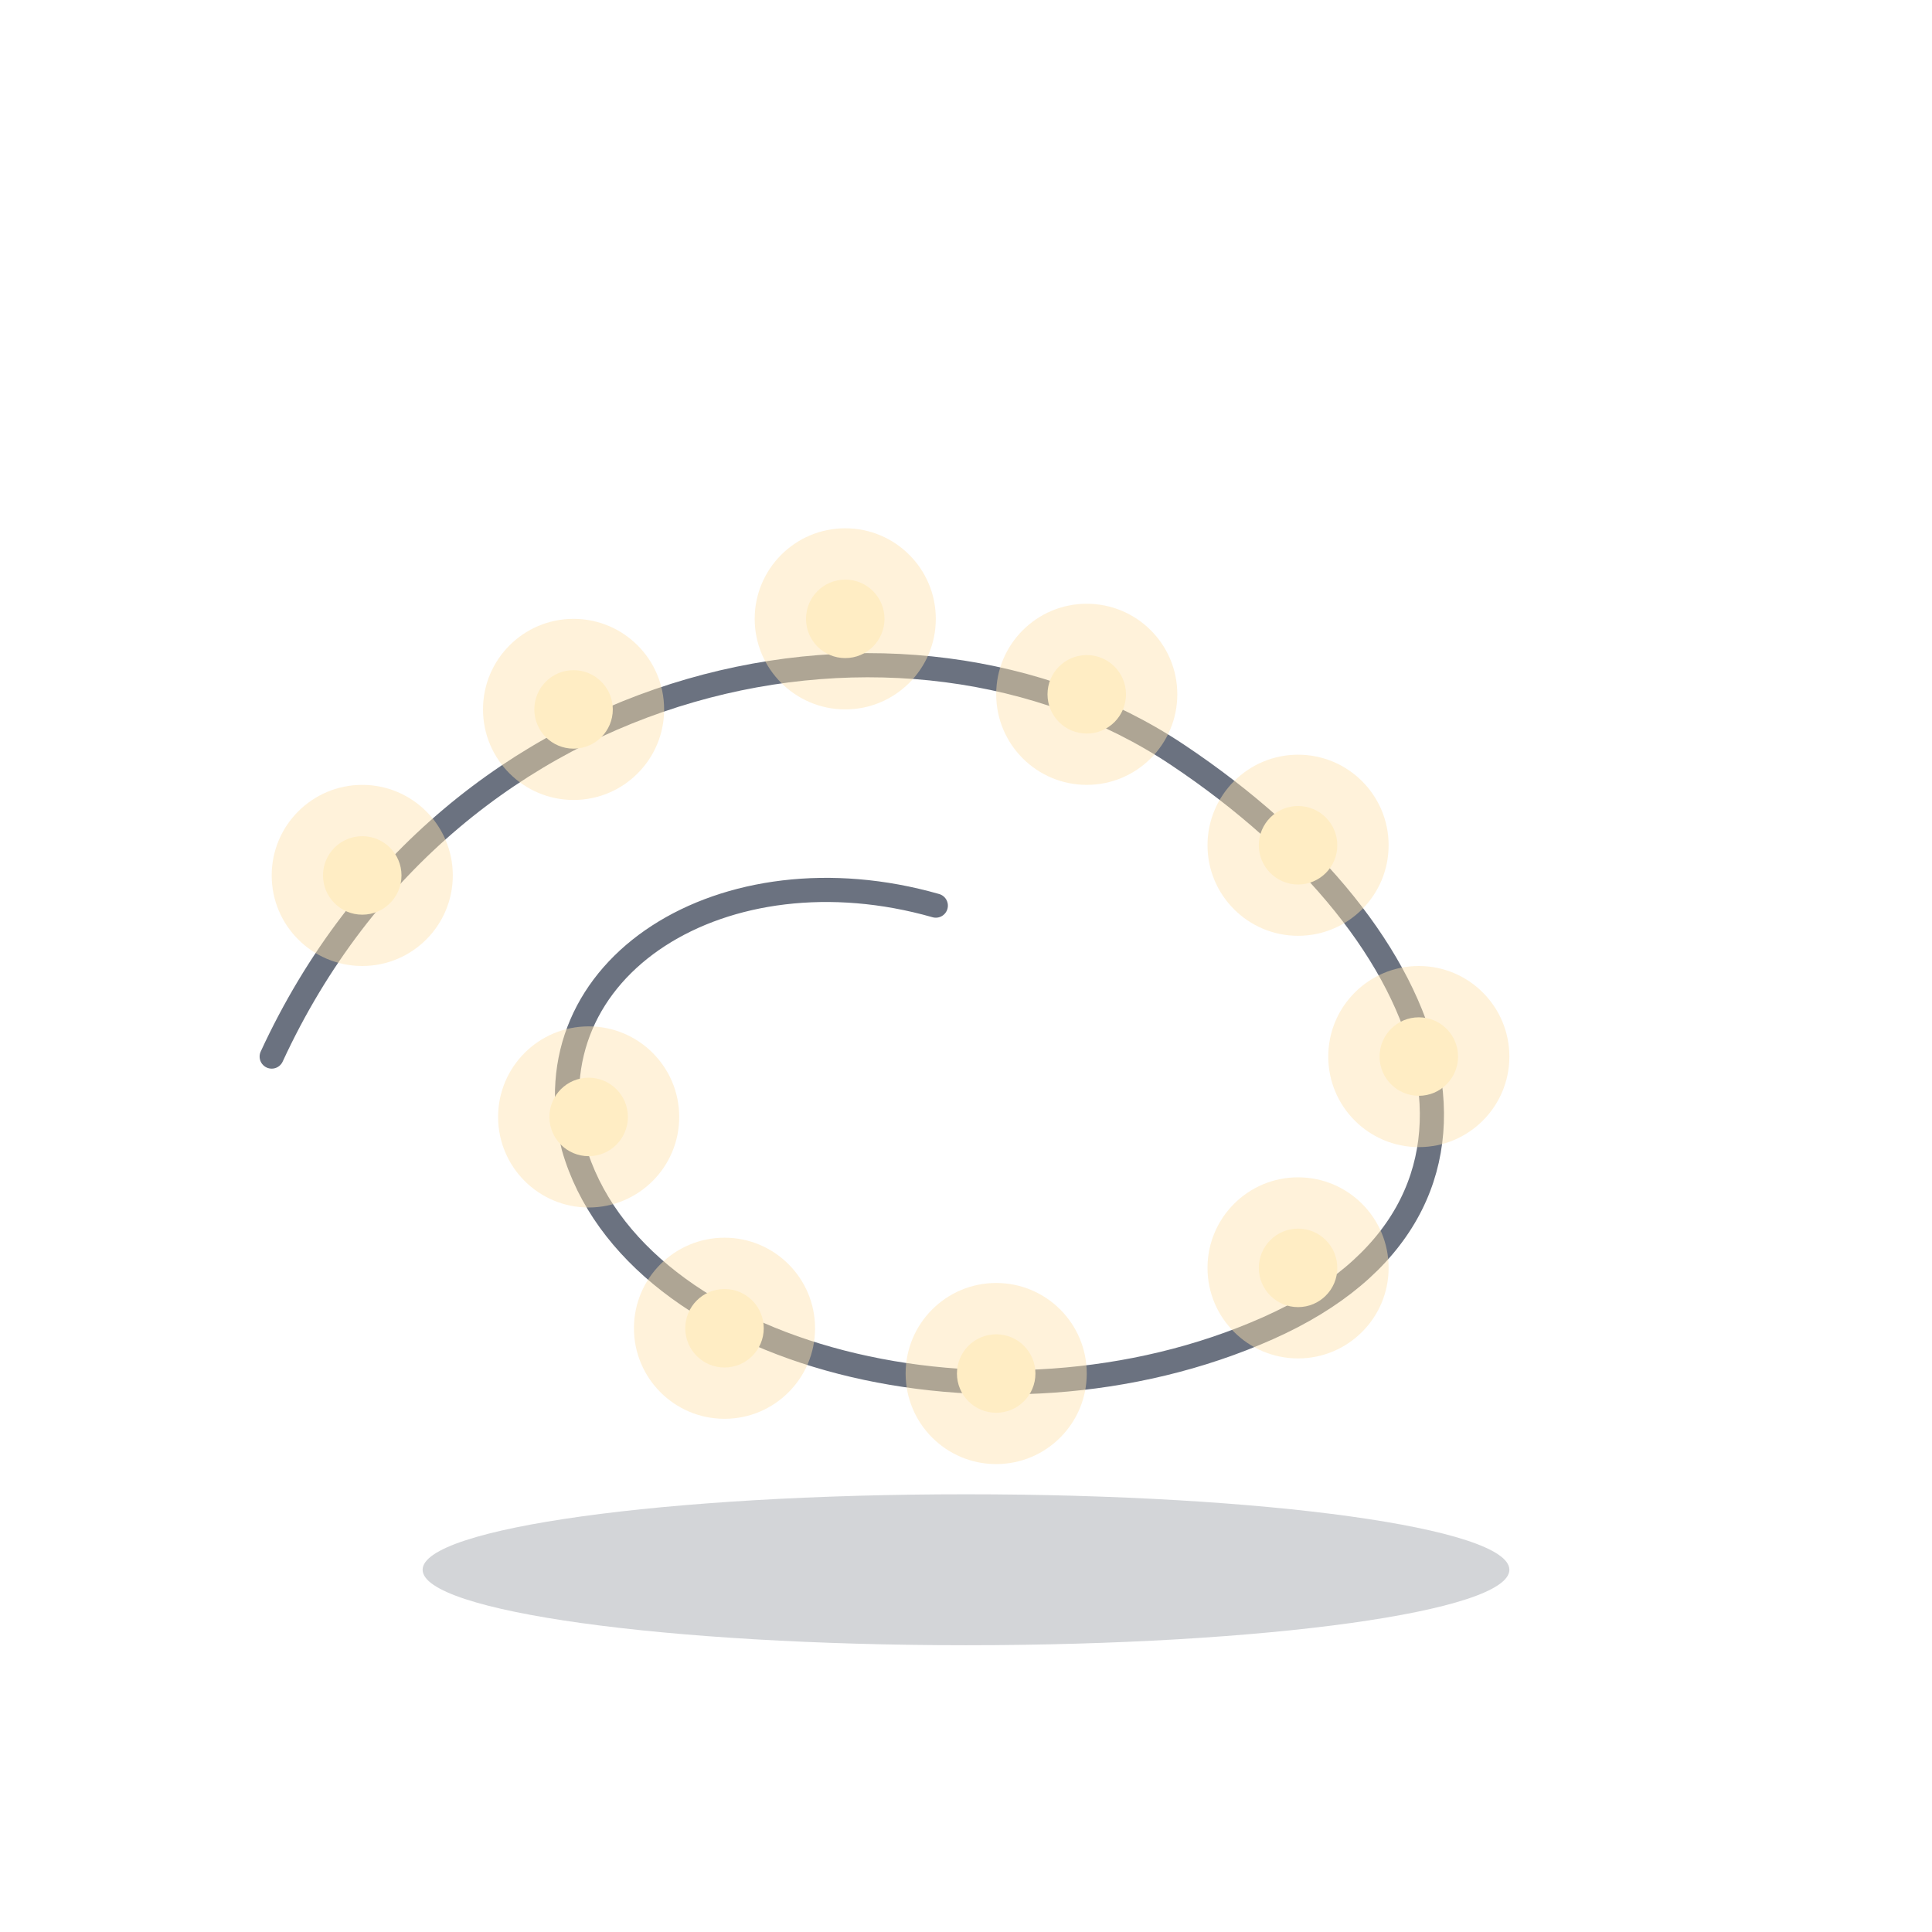
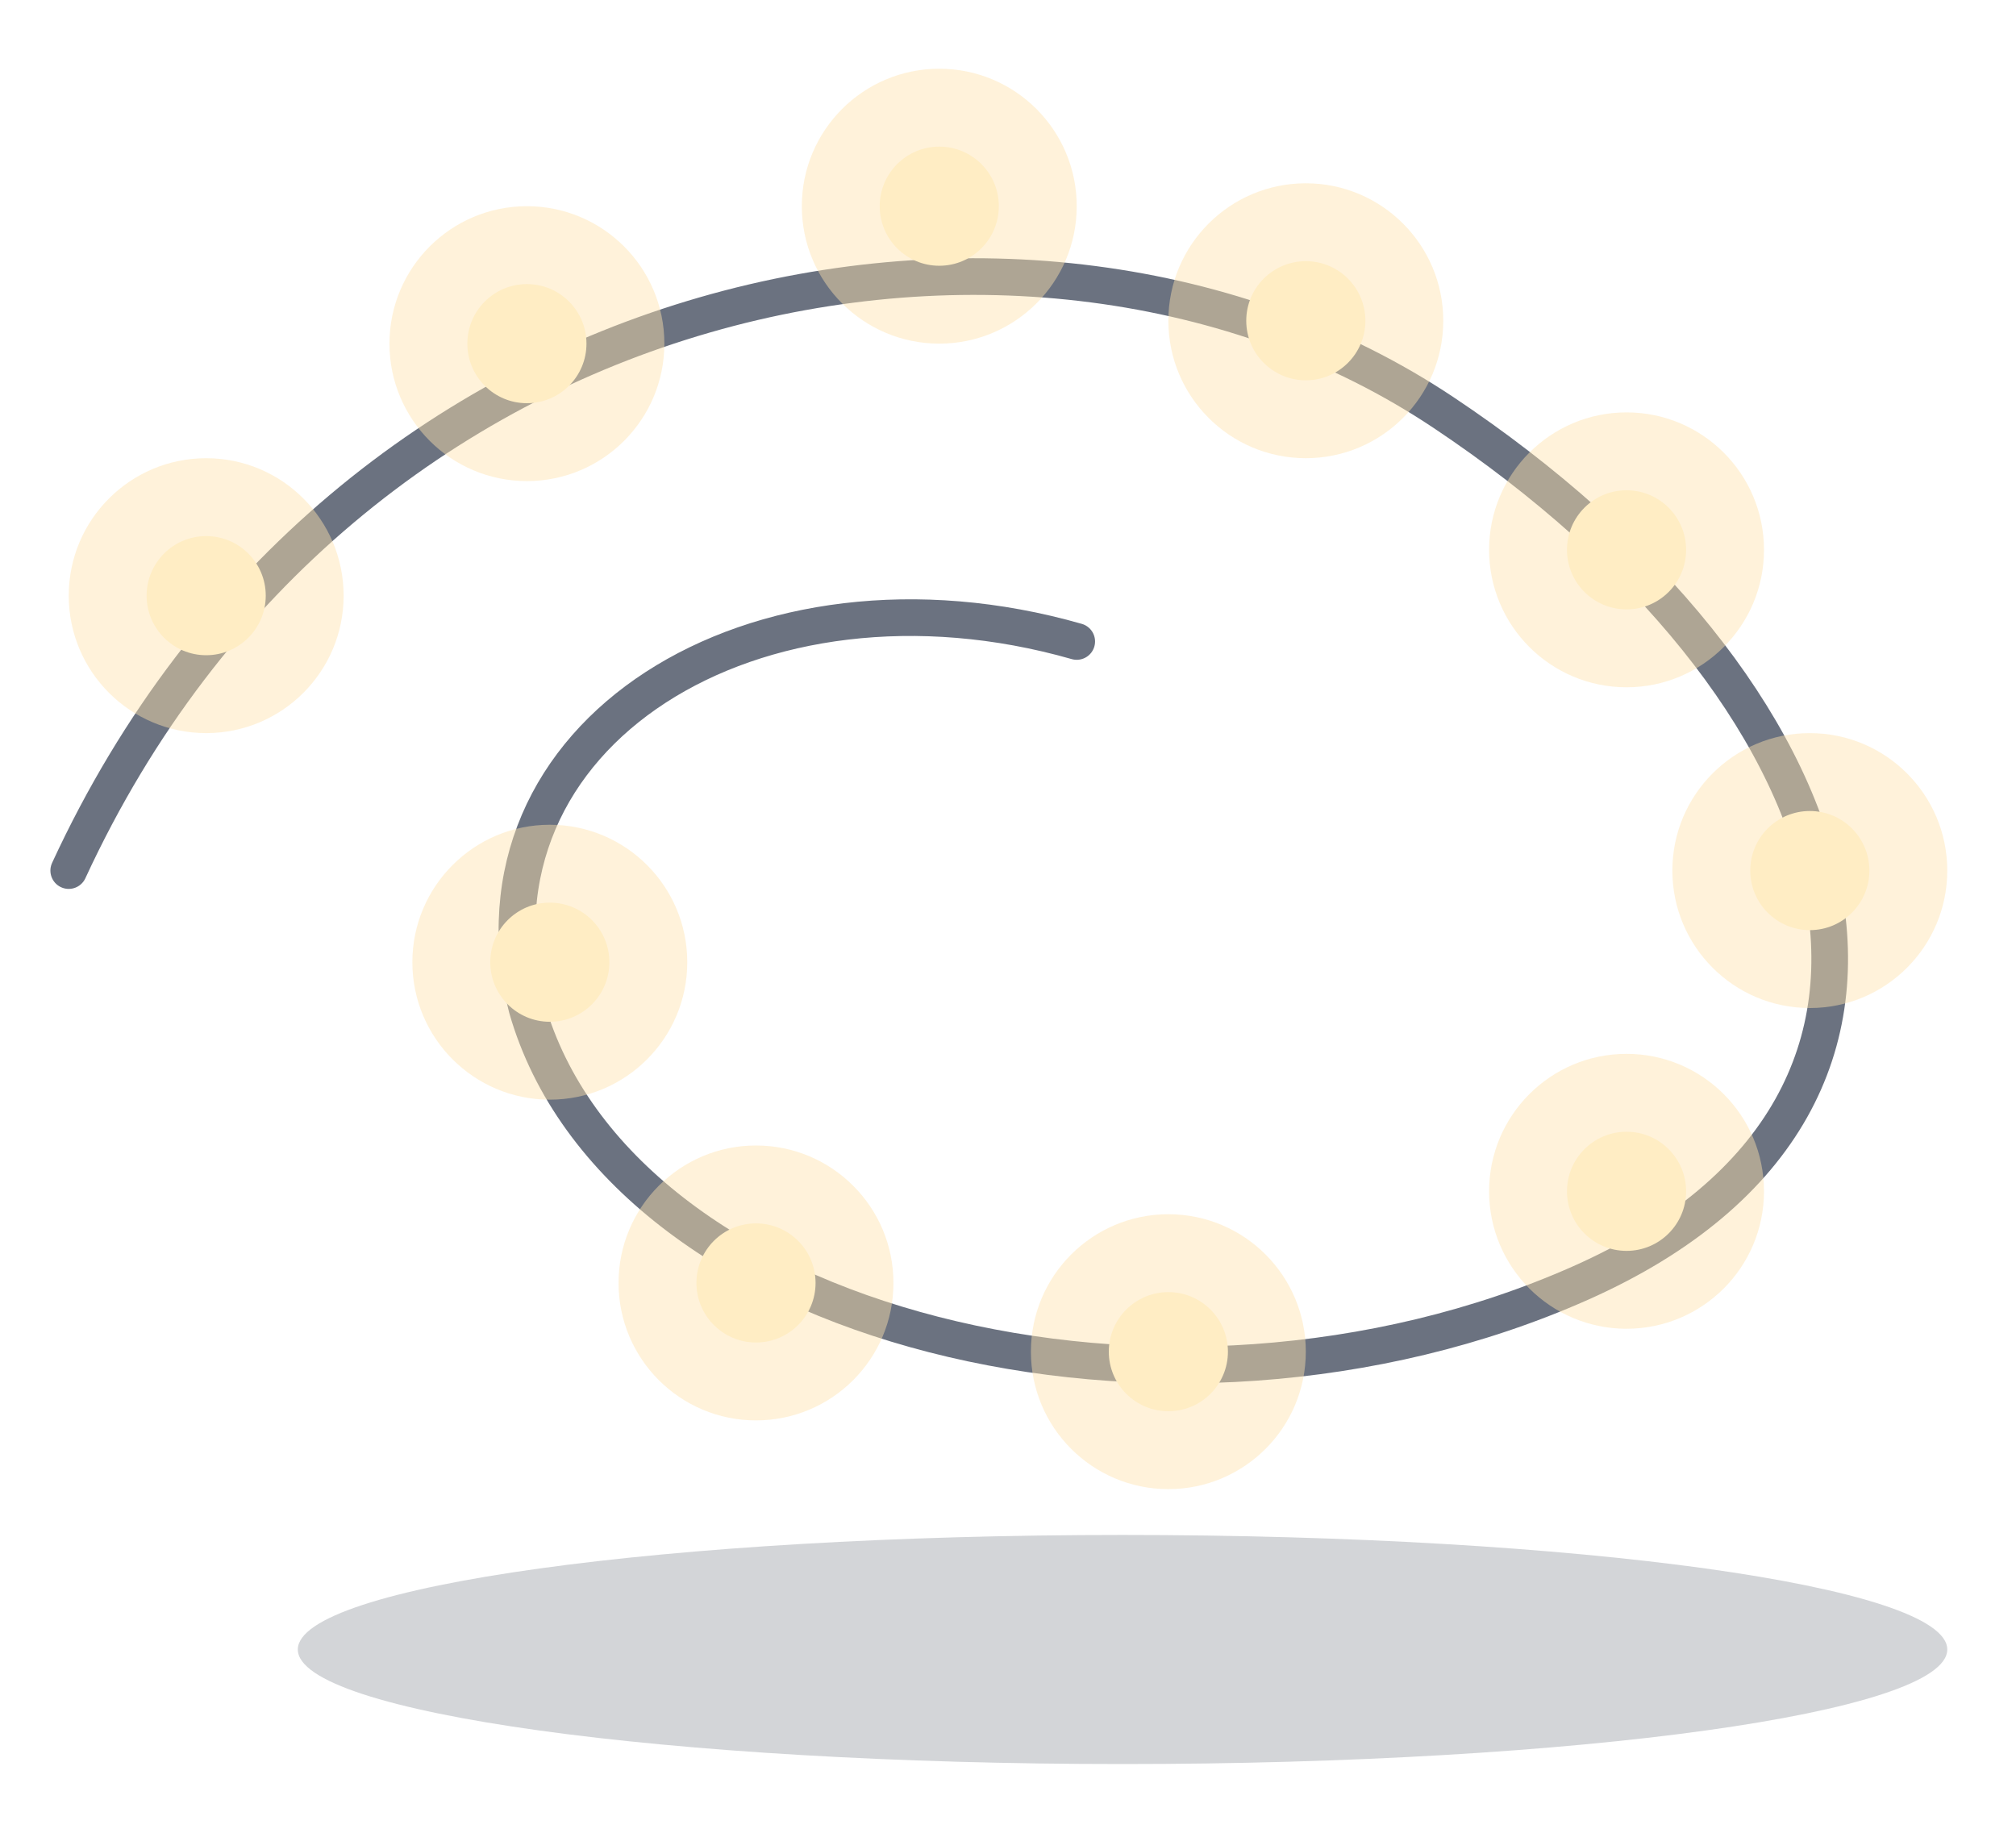
- <svg xmlns="http://www.w3.org/2000/svg" viewBox="0 0 128 128">
+ <svg xmlns="http://www.w3.org/2000/svg" viewBox="15 32 88 80">
  <ellipse cx="64" cy="104" rx="36" ry="5" fill="rgba(15, 23, 42, 0.18)" />
  <path d="M18 70 C 30 44, 60 38, 78 50 C 96 62, 102 80, 84 88 C 66 96, 42 90, 38 76 C 35 64, 48 56, 62 60" fill="none" stroke="#6b7280" stroke-width="1.6" stroke-linecap="round" />
  <g fill="#ffe3ae" opacity="0.45">
    <circle cx="24" cy="58" r="6" />
    <circle cx="38" cy="47" r="6" />
    <circle cx="56" cy="41" r="6" />
    <circle cx="72" cy="46" r="6" />
    <circle cx="86" cy="56" r="6" />
    <circle cx="94" cy="70" r="6" />
    <circle cx="86" cy="84" r="6" />
    <circle cx="66" cy="91" r="6" />
    <circle cx="48" cy="88" r="6" />
    <circle cx="39" cy="74" r="6" />
  </g>
  <g fill="#ffedc4">
    <circle cx="24" cy="58" r="2.6" />
    <circle cx="38" cy="47" r="2.6" />
    <circle cx="56" cy="41" r="2.6" />
    <circle cx="72" cy="46" r="2.6" />
    <circle cx="86" cy="56" r="2.6" />
    <circle cx="94" cy="70" r="2.6" />
    <circle cx="86" cy="84" r="2.6" />
    <circle cx="66" cy="91" r="2.6" />
    <circle cx="48" cy="88" r="2.6" />
    <circle cx="39" cy="74" r="2.6" />
  </g>
</svg>
